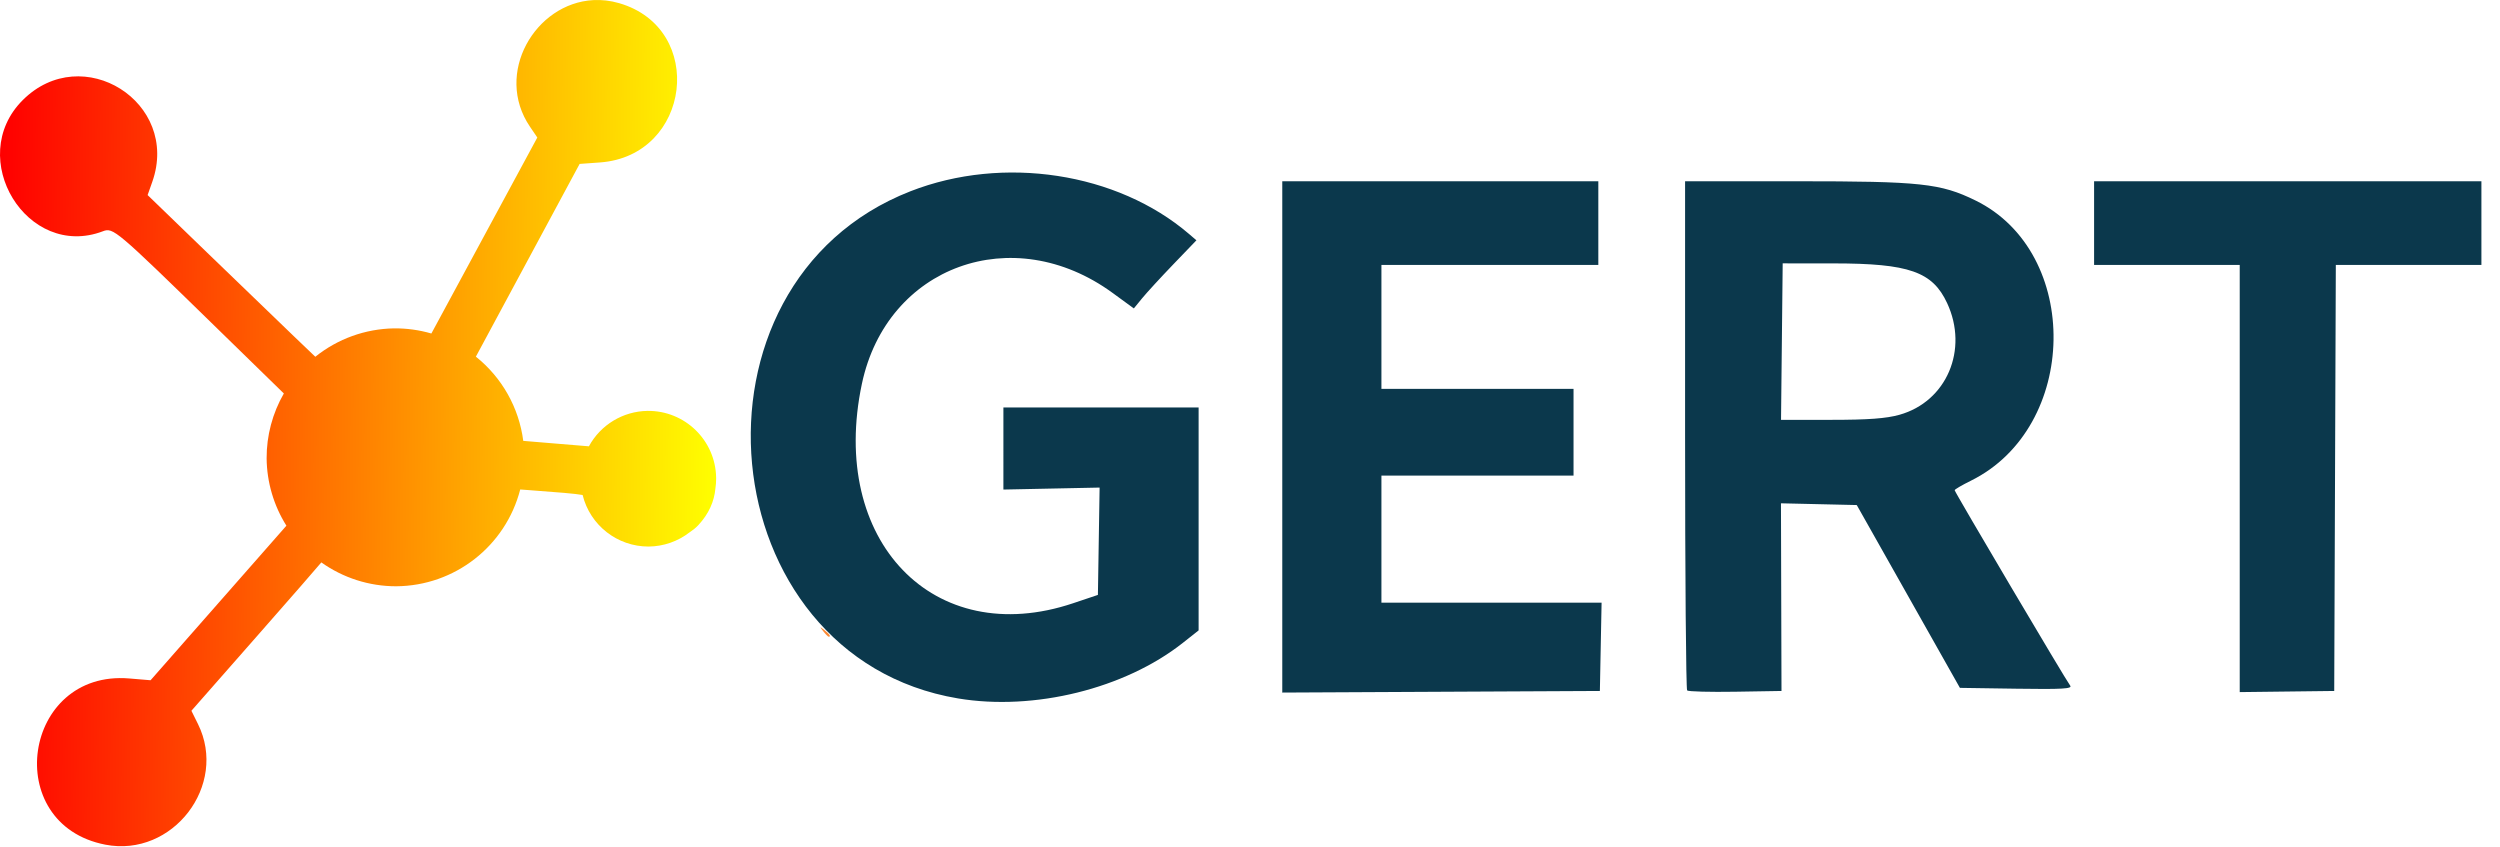
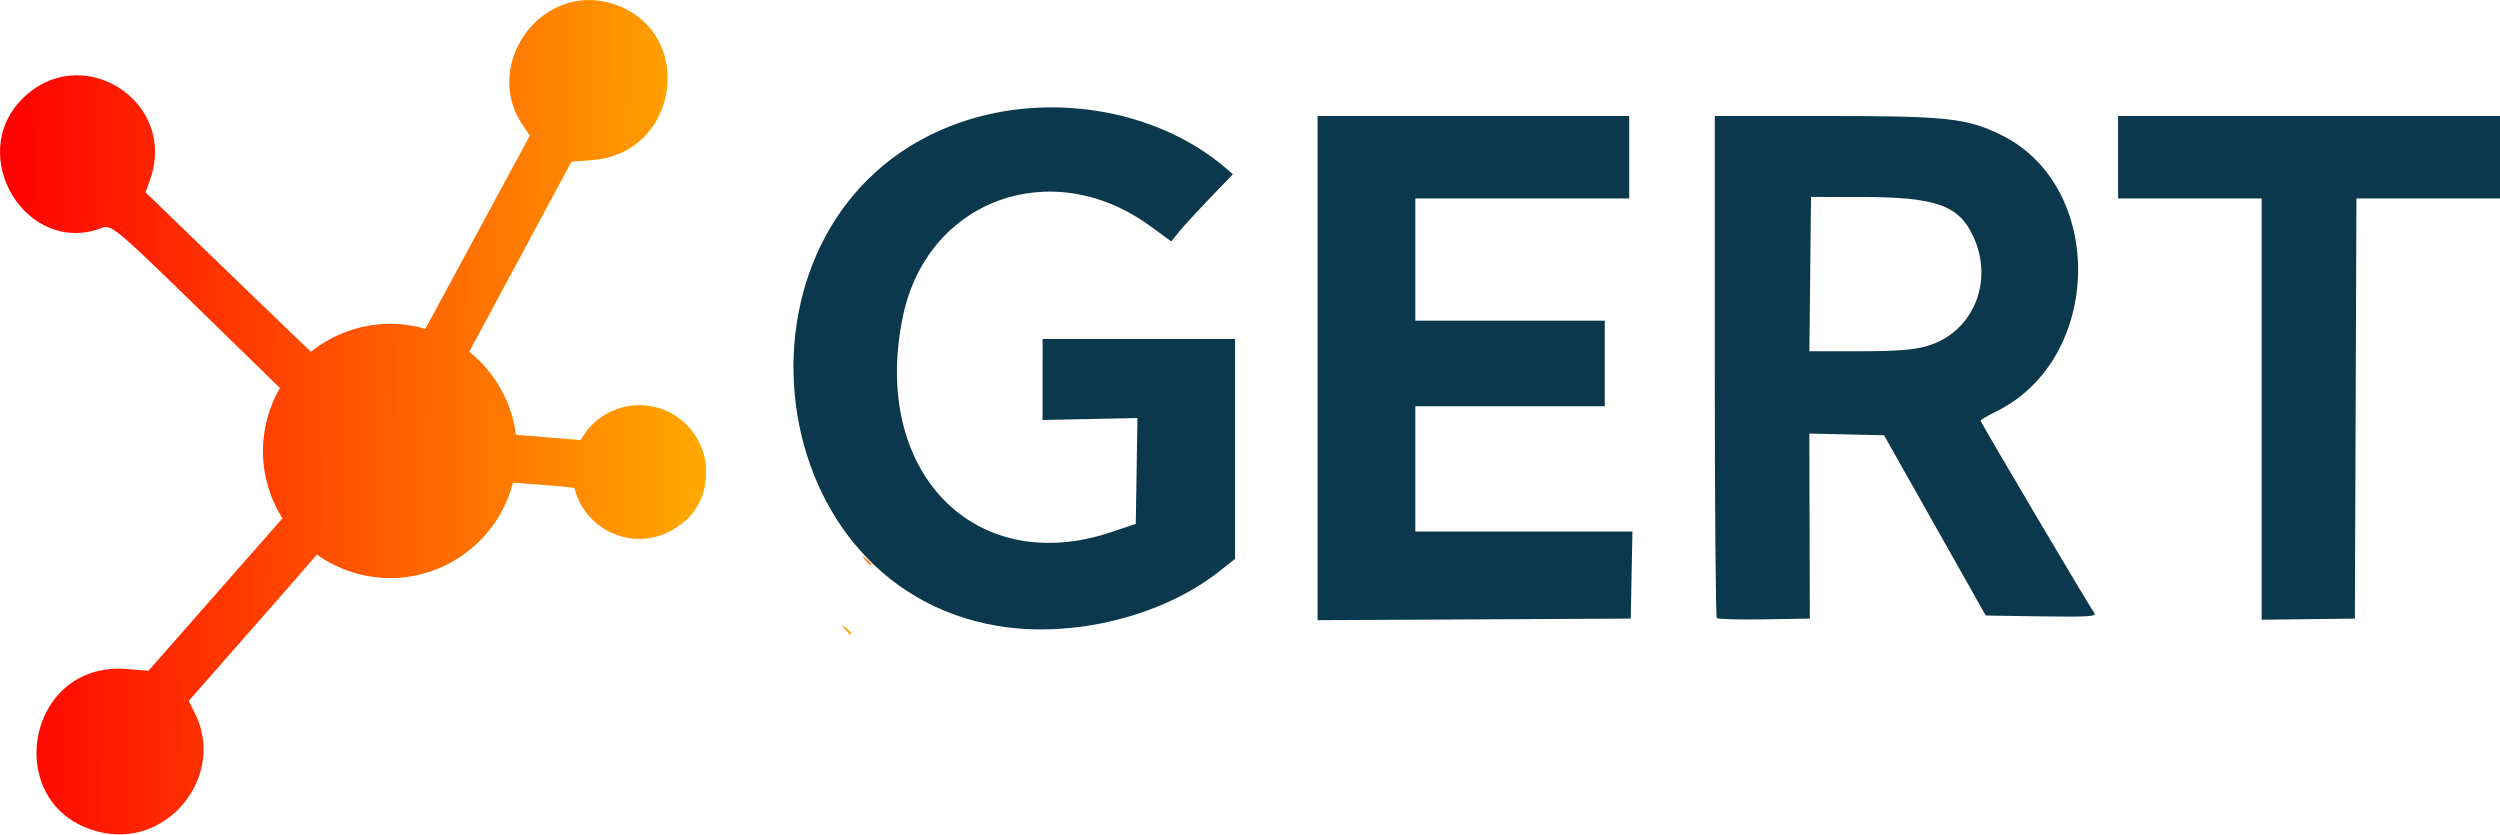
- <svg xmlns="http://www.w3.org/2000/svg" xmlns:xlink="http://www.w3.org/1999/xlink" version="1.1" id="svg1" width="806.831" height="273.1" viewBox="0 0 806.831 273.1" xml:space="preserve">
+ <svg xmlns="http://www.w3.org/2000/svg" xmlns:xlink="http://www.w3.org/1999/xlink" version="1.1" id="svg1" width="818.232" height="273.1" viewBox="0 0 818.232 273.1" xml:space="preserve">
  <defs id="defs1">
    <linearGradient id="linearGradient43">
-       <stop style="stop-color:#ff0000;stop-opacity:1" offset="0" id="stop43" />
-       <stop style="stop-color:#ffff00;stop-opacity:1" offset="1" id="stop44" />
+       <stop style="stop-color:#ff0000;stop-opacity:1;" offset="0" id="stop43" />
+       <stop style="stop-color:#ffaa00;stop-opacity:1;" offset="1" id="stop44" />
    </linearGradient>
    <linearGradient id="swatch18">
      <stop style="stop-color:#fb8933;stop-opacity:1;" offset="0" id="stop18" />
    </linearGradient>
    <clipPath clipPathUnits="userSpaceOnUse" id="clipPath13">
      <rect style="fill:none;stroke:#000000;stroke-width:5.291;stroke-miterlimit:5.1" id="rect14" width="259.636" height="288.68" x="-6.161" y="-3.08" ry="0.599" />
    </clipPath>
    <clipPath clipPathUnits="userSpaceOnUse" id="clipPath42">
      <g id="g43">
        <rect style="fill:none;stroke:#000000;stroke-width:5.291;stroke-miterlimit:5.1" id="rect42" width="259.636" height="288.68" x="27.839" y="-3.08" ry="0.599" />
      </g>
    </clipPath>
    <linearGradient xlink:href="#linearGradient43" id="linearGradient44" x1="9.343" y1="139.89" x2="241.017" y2="142.38" gradientUnits="userSpaceOnUse" />
-     <clipPath clipPathUnits="userSpaceOnUse" id="clipPath13-6">
+     <clipPath clipPathUnits="userSpaceOnUse" id="clipPath13-5">
      <rect style="fill:none;stroke:#000000;stroke-width:4.629;stroke-miterlimit:5.1" id="rect13" width="569.221" height="181.087" x="251.824" y="57.317" ry="0.459" />
    </clipPath>
  </defs>
  <g id="g1" transform="translate(-9.343384,-3.340214)">
    <path style="fill:#000000;fill-opacity:1;stroke:none;stroke-opacity:1" d="M 357.367,230.908 C 276.939,217.464 265.635,97.067 342,67.231 c 29.957,-11.704 66.732,-6.07 89.896,13.773 l 2.396,2.052 -7.425,7.722 c -4.084,4.247 -8.628,9.193 -10.098,10.991 l -2.673,3.27 -6.885,-5.023 c -32.122,-23.437 -72.815,-8.681 -80.876,29.327 -10.755,50.714 23.162,85.965 68.164,70.845 l 8,-2.688 0.274,-17.321 0.274,-17.321 -15.525,0.321 -15.525,0.321 0.001,-13.25 L 372,137 h 31.5 31.5 v 35.977 35.977 l -5.095,4.028 c -18.703,14.784 -48.01,22.027 -72.538,17.927 z M 462,146.509 V 64 h 51 51 V 77.5 91 h -35 -35 v 20 20 h 31 31 v 14 14 h -31 -31 v 20.5 20.5 h 35.527 35.527 l -0.277,14.25 -0.277,14.25 -51.25,0.259 -51.25,0.259 z m 130.664,81.822 C 592.299,227.966 592,190.842 592,145.833 V 64 h 36.042 c 40.064,0 46.403,0.681 57.668,6.195 34.299,16.79 33.388,73.21 -1.46,90.443 -2.888,1.428 -5.25,2.811 -5.25,3.073 0,0.584 35.885,61.281 37.284,63.062 0.803,1.023 -2.596,1.219 -17.294,1 L 680.696,227.5 664.051,198 l -16.645,-29.5 -12.231,-0.281 -12.231,-0.281 0.085,30.281 0.085,30.281 -14.894,0.247 c -8.192,0.136 -15.193,-0.051 -15.558,-0.417 z m 68.533,-88.966 c 15.218,-4.27 22.363,-21.028 15.369,-36.05 C 671.847,93.179 664.274,90.527 640,90.511 L 623.5,90.5 623.233,115.75 622.966,141 h 16.202 c 11.955,0 17.729,-0.429 22.03,-1.635 z M 771,159.934 V 91 H 747.5 724 V 77.5 64 H 786.5 849 V 77.5 91 h -23.493 -23.493 l -0.257,68.75 -0.257,68.75 -15.25,0.184 -15.25,0.184 z" id="path8" clip-path="url(#clipPath42)" />
-     <path id="path9" style="fill:url(#linearGradient44);stroke:none;stroke-opacity:1" d="M 200.862,3.373 C 182.091,4.344 168.71,27.031 180.378,44.224 l 2.373,3.498 -17.506,32.389 -16.682,30.863 a 41.619,41.619 0 0 0 -12.066,-1.658 41.619,41.619 0 0 0 -25.393,9.164 l -6.928,-6.631 C 99.954,107.808 87.608,95.905 76.741,85.398 L 56.984,66.296 58.491,62.023 C 67.548,36.353 35.916,16.419 16.667,35.667 c -18.683,18.683 1.457,51.601 25.887,42.312 3.329,-1.266 4.149,-0.574 35.766,30.271 l 22.629,22.078 a 41.619,41.619 0 0 0 -5.557,20.943 41.619,41.619 0 0 0 6.385,21.725 L 79.894,197.896 57.937,222.878 51.089,222.304 c -34.435,-2.887 -41.648,47.058 -7.746,53.639 21.717,4.215 39.674,-19.164 29.896,-38.926 L 71.116,232.728 91.808,209.187 c 11.38,-12.948 20.936,-23.896 21.232,-24.332 0.002,-0.003 0.015,6.3e-4 0.018,-0.002 a 41.619,41.619 0 0 0 24.121,7.697 41.619,41.619 0 0 0 40.057,-31.24 l 2.682,0.199 c 9.923,0.736 14.912,1.128 17.455,1.584 a 21.893,21.893 0 0 0 21.289,16.637 21.893,21.893 0 0 0 13.217,-4.576 c 1.017,-0.677 1.986,-1.422 2.824,-2.32 3.482,-3.733 5.148,-7.793 5.518,-11.777 a 21.893,21.893 0 0 0 0.246,-3.219 l -0.004,-0.357 a 21.893,21.893 0 0 0 -22.158,-21.533 21.893,21.893 0 0 0 -18.902,11.432 l -11.902,-0.984 c -4.231,-0.35 -7.146,-0.583 -9.283,-0.773 A 41.619,41.619 0 0 0 162.921,118.447 L 178.673,89.181 196.407,56.24 202.954,55.769 C 232.378,53.657 237.356,12.556 209.181,4.365 206.337,3.538 203.544,3.234 200.862,3.373 Z M 284.999,208 c -0.052,0.052 0.251,0.457 0.873,1.25 0.755,0.962 1.542,1.75 1.75,1.75 0.823,0 0.293,-0.821 -1.373,-2.127 -0.793,-0.622 -1.198,-0.925 -1.25,-0.873 z" />
-     <g id="g8" clip-path="url(#clipPath13-6)" transform="translate(-4.82575,-2.16349)">
-       <path style="fill:#fb8933" d="m 37.344,275.943 c -33.902,-6.581 -26.691,-56.526 7.745,-53.639 l 6.848,0.574 21.957,-24.982 21.957,-24.982 -2.675,-5.707 C 89.48,159.323 89.321,143.274 92.861,135.507 L 95.137,130.514 72.319,108.252 C 40.702,77.407 39.883,76.714 36.553,77.98 12.123,87.268 -8.016,54.349 10.667,35.667 29.915,16.418 61.549,36.352 52.492,62.022 l -1.508,4.274 19.758,19.103 c 10.867,10.507 23.213,22.41 27.435,26.451 l 7.677,7.347 6.804,-3.348 c 6.482,-3.19 7.33,-3.348 17.942,-3.348 h 11.138 l 17.506,-32.389 17.506,-32.389 -2.374,-3.498 c -13.335,-19.65 6.049,-46.475 28.803,-39.86 28.175,8.191 23.197,49.293 -6.227,51.406 l -6.546,0.47 -17.734,32.942 -17.734,32.942 3.997,4.541 c 3.672,4.171 8.064,13.361 8.064,16.872 0,1.848 -1.663,1.521 14.5,2.857 l 14,1.158 4.145,-3.7 c 19.264,-17.197 46.651,10.119 29.057,28.981 C 218.629,183.633 194,178.024 194,164.93 c 0,-1.864 -0.703,-1.984 -20.084,-3.421 l -7.584,-0.562 -1.151,3.777 c -5.73,18.802 -31.569,29.855 -51.228,21.914 -3.506,-1.416 -6.617,-2.218 -6.914,-1.783 -0.297,0.436 -9.851,11.386 -21.231,24.333 l -20.692,23.541 2.122,4.289 c 9.777,19.761 -8.178,43.141 -29.895,38.925 z M 279.872,209.25 c -1.244,-1.586 -1.208,-1.621 0.378,-0.378 1.666,1.306 2.195,2.128 1.372,2.128 -0.208,0 -0.995,-0.787 -1.75,-1.75 z" id="path9-3" />
-       <path style="fill:#0b384c" d="M 323.367,230.908 C 242.939,217.464 231.635,97.067 308,67.231 c 29.957,-11.704 66.732,-6.07 89.896,13.773 l 2.396,2.052 -7.425,7.722 c -4.084,4.247 -8.628,9.193 -10.098,10.991 l -2.673,3.27 -6.885,-5.023 c -32.122,-23.437 -72.815,-8.681 -80.876,29.327 -10.755,50.714 23.162,85.965 68.164,70.845 l 8,-2.688 0.274,-17.321 0.274,-17.321 -15.525,0.321 -15.525,0.321 0.001,-13.25 L 338,137 h 31.5 31.5 v 35.977 35.977 l -5.095,4.028 c -18.703,14.784 -48.01,22.027 -72.538,17.927 z M 428,146.509 V 64 h 51 51 V 77.5 91 h -35 -35 v 20 20 h 31 31 v 14 14 h -31 -31 v 20.5 20.5 h 35.527 35.527 l -0.277,14.25 -0.277,14.25 -51.25,0.259 -51.25,0.259 z m 130.664,81.822 C 558.299,227.966 558,190.842 558,145.833 V 64 h 36.042 c 40.064,0 46.403,0.681 57.668,6.195 34.299,16.79 33.388,73.21 -1.46,90.443 -2.888,1.428 -5.25,2.811 -5.25,3.073 0,0.584 35.885,61.281 37.284,63.062 0.803,1.023 -2.596,1.219 -17.294,1 L 646.696,227.5 630.051,198 l -16.645,-29.5 -12.231,-0.281 -12.231,-0.281 0.085,30.281 0.085,30.281 -14.894,0.247 c -8.192,0.136 -15.193,-0.051 -15.558,-0.417 z m 68.533,-88.966 c 15.218,-4.27 22.363,-21.028 15.369,-36.05 C 637.847,93.179 630.274,90.527 606,90.511 L 589.5,90.5 589.233,115.75 588.966,141 h 16.202 c 11.955,0 17.729,-0.429 22.03,-1.635 z M 737,159.934 V 91 H 713.5 690 V 77.5 64 H 752.5 815 V 77.5 91 h -23.493 -23.493 l -0.257,68.75 -0.257,68.75 -15.25,0.184 -15.25,0.184 z" id="path8-8" />
+     <path id="path9" style="fill:url(#linearGradient44);fill-opacity:1;stroke:none;stroke-opacity:1" d="M 200.862,3.373 C 182.091,4.344 168.71,27.031 180.378,44.224 l 2.373,3.498 -17.506,32.389 -16.682,30.863 a 41.619,41.619 0 0 0 -12.066,-1.658 41.619,41.619 0 0 0 -25.393,9.164 l -6.928,-6.631 C 99.954,107.808 87.608,95.905 76.741,85.398 L 56.984,66.296 58.491,62.023 C 67.548,36.353 35.916,16.419 16.667,35.667 c -18.683,18.683 1.457,51.601 25.887,42.312 3.329,-1.266 4.149,-0.574 35.766,30.271 l 22.629,22.078 a 41.619,41.619 0 0 0 -5.557,20.943 41.619,41.619 0 0 0 6.385,21.725 L 79.894,197.896 57.937,222.878 51.089,222.304 c -34.435,-2.887 -41.648,47.058 -7.746,53.639 21.717,4.215 39.674,-19.164 29.896,-38.926 L 71.116,232.728 91.808,209.187 c 11.38,-12.948 20.936,-23.896 21.232,-24.332 0.002,-0.003 0.015,6.3e-4 0.018,-0.002 a 41.619,41.619 0 0 0 24.121,7.697 41.619,41.619 0 0 0 40.057,-31.24 l 2.682,0.199 c 9.923,0.736 14.912,1.128 17.455,1.584 a 21.893,21.893 0 0 0 21.289,16.637 21.893,21.893 0 0 0 13.217,-4.576 c 1.017,-0.677 1.986,-1.422 2.824,-2.32 3.482,-3.733 5.148,-7.793 5.518,-11.777 a 21.893,21.893 0 0 0 0.246,-3.219 l -0.004,-0.357 a 21.893,21.893 0 0 0 -22.158,-21.533 21.893,21.893 0 0 0 -18.902,11.432 l -11.902,-0.984 c -4.231,-0.35 -7.146,-0.583 -9.283,-0.773 A 41.619,41.619 0 0 0 162.921,118.447 L 178.673,89.181 196.407,56.24 202.954,55.769 C 232.378,53.657 237.356,12.556 209.181,4.365 206.337,3.538 203.544,3.234 200.862,3.373 Z M 284.999,208 c -0.052,0.052 0.251,0.457 0.873,1.25 0.755,0.962 1.542,1.75 1.75,1.75 0.823,0 0.293,-0.821 -1.373,-2.127 -0.793,-0.622 -1.198,-0.925 -1.25,-0.873 z" />
+     <g id="g8" clip-path="url(#clipPath13-5)" transform="translate(12.57499,-22.69719)">
+       <path style="fill:#fb8933" d="m 37.344,275.943 c -33.902,-6.581 -26.691,-56.526 7.745,-53.639 l 6.848,0.574 21.957,-24.982 21.957,-24.982 -2.675,-5.707 C 89.48,159.323 89.321,143.274 92.861,135.507 L 95.137,130.514 72.319,108.252 C 40.702,77.407 39.883,76.714 36.553,77.98 12.123,87.268 -8.016,54.349 10.667,35.667 29.915,16.418 61.549,36.352 52.492,62.022 l -1.508,4.274 19.758,19.103 c 10.867,10.507 23.213,22.41 27.435,26.451 l 7.677,7.347 6.804,-3.348 c 6.482,-3.19 7.33,-3.348 17.942,-3.348 h 11.138 l 17.506,-32.389 17.506,-32.389 -2.374,-3.498 c -13.335,-19.65 6.049,-46.475 28.803,-39.86 28.175,8.191 23.197,49.293 -6.227,51.406 l -6.546,0.47 -17.734,32.942 -17.734,32.942 3.997,4.541 c 3.672,4.171 8.064,13.361 8.064,16.872 0,1.848 -1.663,1.521 14.5,2.857 l 14,1.158 4.145,-3.7 c 19.264,-17.197 46.651,10.119 29.057,28.981 C 218.629,183.633 194,178.024 194,164.93 c 0,-1.864 -0.703,-1.984 -20.084,-3.421 l -7.584,-0.562 -1.151,3.777 c -5.73,18.802 -31.569,29.855 -51.228,21.914 -3.506,-1.416 -6.617,-2.218 -6.914,-1.783 -0.297,0.436 -9.851,11.386 -21.231,24.333 l -20.692,23.541 2.122,4.289 c 9.777,19.761 -8.178,43.141 -29.895,38.925 z M 279.872,209.25 c -1.244,-1.586 -1.208,-1.621 0.378,-0.378 1.666,1.306 2.195,2.128 1.372,2.128 -0.208,0 -0.995,-0.787 -1.75,-1.75 z" id="path9-6" />
+       <path style="fill:#0b384c" d="M 323.367,230.908 C 242.939,217.464 231.635,97.067 308,67.231 c 29.957,-11.704 66.732,-6.07 89.896,13.773 l 2.396,2.052 -7.425,7.722 c -4.084,4.247 -8.628,9.193 -10.098,10.991 l -2.673,3.27 -6.885,-5.023 c -32.122,-23.437 -72.815,-8.681 -80.876,29.327 -10.755,50.714 23.162,85.965 68.164,70.845 l 8,-2.688 0.274,-17.321 0.274,-17.321 -15.525,0.321 -15.525,0.321 0.001,-13.25 L 338,137 h 31.5 31.5 v 35.977 35.977 l -5.095,4.028 c -18.703,14.784 -48.01,22.027 -72.538,17.927 z M 428,146.509 V 64 h 51 51 V 77.5 91 h -35 -35 v 20 20 h 31 31 v 14 14 h -31 -31 v 20.5 20.5 h 35.527 35.527 l -0.277,14.25 -0.277,14.25 -51.25,0.259 -51.25,0.259 z m 130.664,81.822 C 558.299,227.966 558,190.842 558,145.833 V 64 h 36.042 c 40.064,0 46.403,0.681 57.668,6.195 34.299,16.79 33.388,73.21 -1.46,90.443 -2.888,1.428 -5.25,2.811 -5.25,3.073 0,0.584 35.885,61.281 37.284,63.062 0.803,1.023 -2.596,1.219 -17.294,1 L 646.696,227.5 630.051,198 l -16.645,-29.5 -12.231,-0.281 -12.231,-0.281 0.085,30.281 0.085,30.281 -14.894,0.247 c -8.192,0.136 -15.193,-0.051 -15.558,-0.417 z m 68.533,-88.966 c 15.218,-4.27 22.363,-21.028 15.369,-36.05 C 637.847,93.179 630.274,90.527 606,90.511 L 589.5,90.5 589.233,115.75 588.966,141 h 16.202 c 11.955,0 17.729,-0.429 22.03,-1.635 z M 737,159.934 V 91 H 713.5 690 V 77.5 64 H 752.5 815 V 77.5 91 h -23.493 -23.493 l -0.257,68.75 -0.257,68.75 -15.25,0.184 -15.25,0.184 z" id="path8-5" />
    </g>
-     <path style="fill:#000000;fill-opacity:0;stroke:none;stroke-width:0.582;stroke-miterlimit:5.1;stroke-opacity:1" d="m 172.559,223.606 v -65.184 h 0.405 c 1.149,0 11.365,0.879 13.589,1.169 l 1.397,0.182 0.396,1.257 c 1.837,5.834 5.867,10.521 11.332,13.18 6.138,2.987 13.216,2.947 19.308,-0.109 1.955,-0.981 4.778,-2.961 6.114,-4.289 1.974,-1.962 3.697,-4.592 4.657,-7.107 1.057,-2.767 1.6,-6.79 1.337,-9.893 -0.306,-3.612 -1.337,-6.802 -3.172,-9.819 l -0.452,-0.743 h 7.419 7.419 l 9.6e-4,1.348 c 0.002,2.738 0.474,7.999 1.055,11.744 2.911,18.783 11.003,35.529 23.238,48.094 12.332,12.663 28.455,20.472 46.638,22.589 4.336,0.505 11.625,0.687 15.87,0.396 12.143,-0.831 23.36,-3.471 34.05,-8.015 2.606,-1.108 7.328,-3.47 9.736,-4.87 3.764,-2.189 6.22,-3.908 11.194,-7.834 l 2.778,-2.193 v -30.629 -30.629 h 9.626 9.626 v 73.27 73.27 H 289.34 172.559 Z m 95.273,-18.375 c 0,-0.368 -0.681,-1.099 -1.909,-2.049 -0.916,-0.709 -1.172,-0.857 -1.172,-0.678 0,0.158 1.558,2.113 2.031,2.549 0.59,0.543 1.05,0.622 1.05,0.178 z" id="path44" transform="translate(9.343384,3.340214)" />
-     <path style="fill:#000000;fill-opacity:0;stroke:none;stroke-width:0.582;stroke-miterlimit:5.1;stroke-opacity:1" d="m 172.559,223.606 v -65.184 h 0.405 c 1.149,0 11.365,0.879 13.589,1.169 l 1.397,0.182 0.396,1.257 c 1.837,5.834 5.867,10.521 11.332,13.18 6.138,2.987 13.216,2.947 19.308,-0.109 1.955,-0.981 4.778,-2.961 6.114,-4.289 1.974,-1.962 3.697,-4.592 4.657,-7.107 1.057,-2.767 1.6,-6.79 1.337,-9.893 -0.306,-3.612 -1.337,-6.802 -3.172,-9.819 l -0.452,-0.743 h 7.419 7.419 l 9.6e-4,1.348 c 0.002,2.738 0.474,7.999 1.055,11.744 2.911,18.783 11.003,35.529 23.238,48.094 12.332,12.663 28.455,20.472 46.638,22.589 4.336,0.505 11.625,0.687 15.87,0.396 12.143,-0.831 23.36,-3.471 34.05,-8.015 2.606,-1.108 7.328,-3.47 9.736,-4.87 3.764,-2.189 6.22,-3.908 11.194,-7.834 l 2.778,-2.193 v -30.629 -30.629 h 9.626 9.626 v 73.27 73.27 H 289.34 172.559 Z m 95.273,-18.375 c 0,-0.368 -0.681,-1.099 -1.909,-2.049 -0.916,-0.709 -1.172,-0.857 -1.172,-0.678 0,0.158 1.558,2.113 2.031,2.549 0.59,0.543 1.05,0.622 1.05,0.178 z" id="path45" transform="translate(9.343384,3.340214)" />
-     <path style="fill:#000000;fill-opacity:0;stroke:none;stroke-width:0.582;stroke-miterlimit:5.1;stroke-opacity:1" d="" id="path46" transform="translate(9.343384,3.340214)" />
-     <path style="fill:#000000;fill-opacity:0;stroke:none;stroke-width:0.582;stroke-miterlimit:5.1;stroke-opacity:1" d="" id="path47" transform="translate(9.343384,3.340214)" />
  </g>
</svg>
